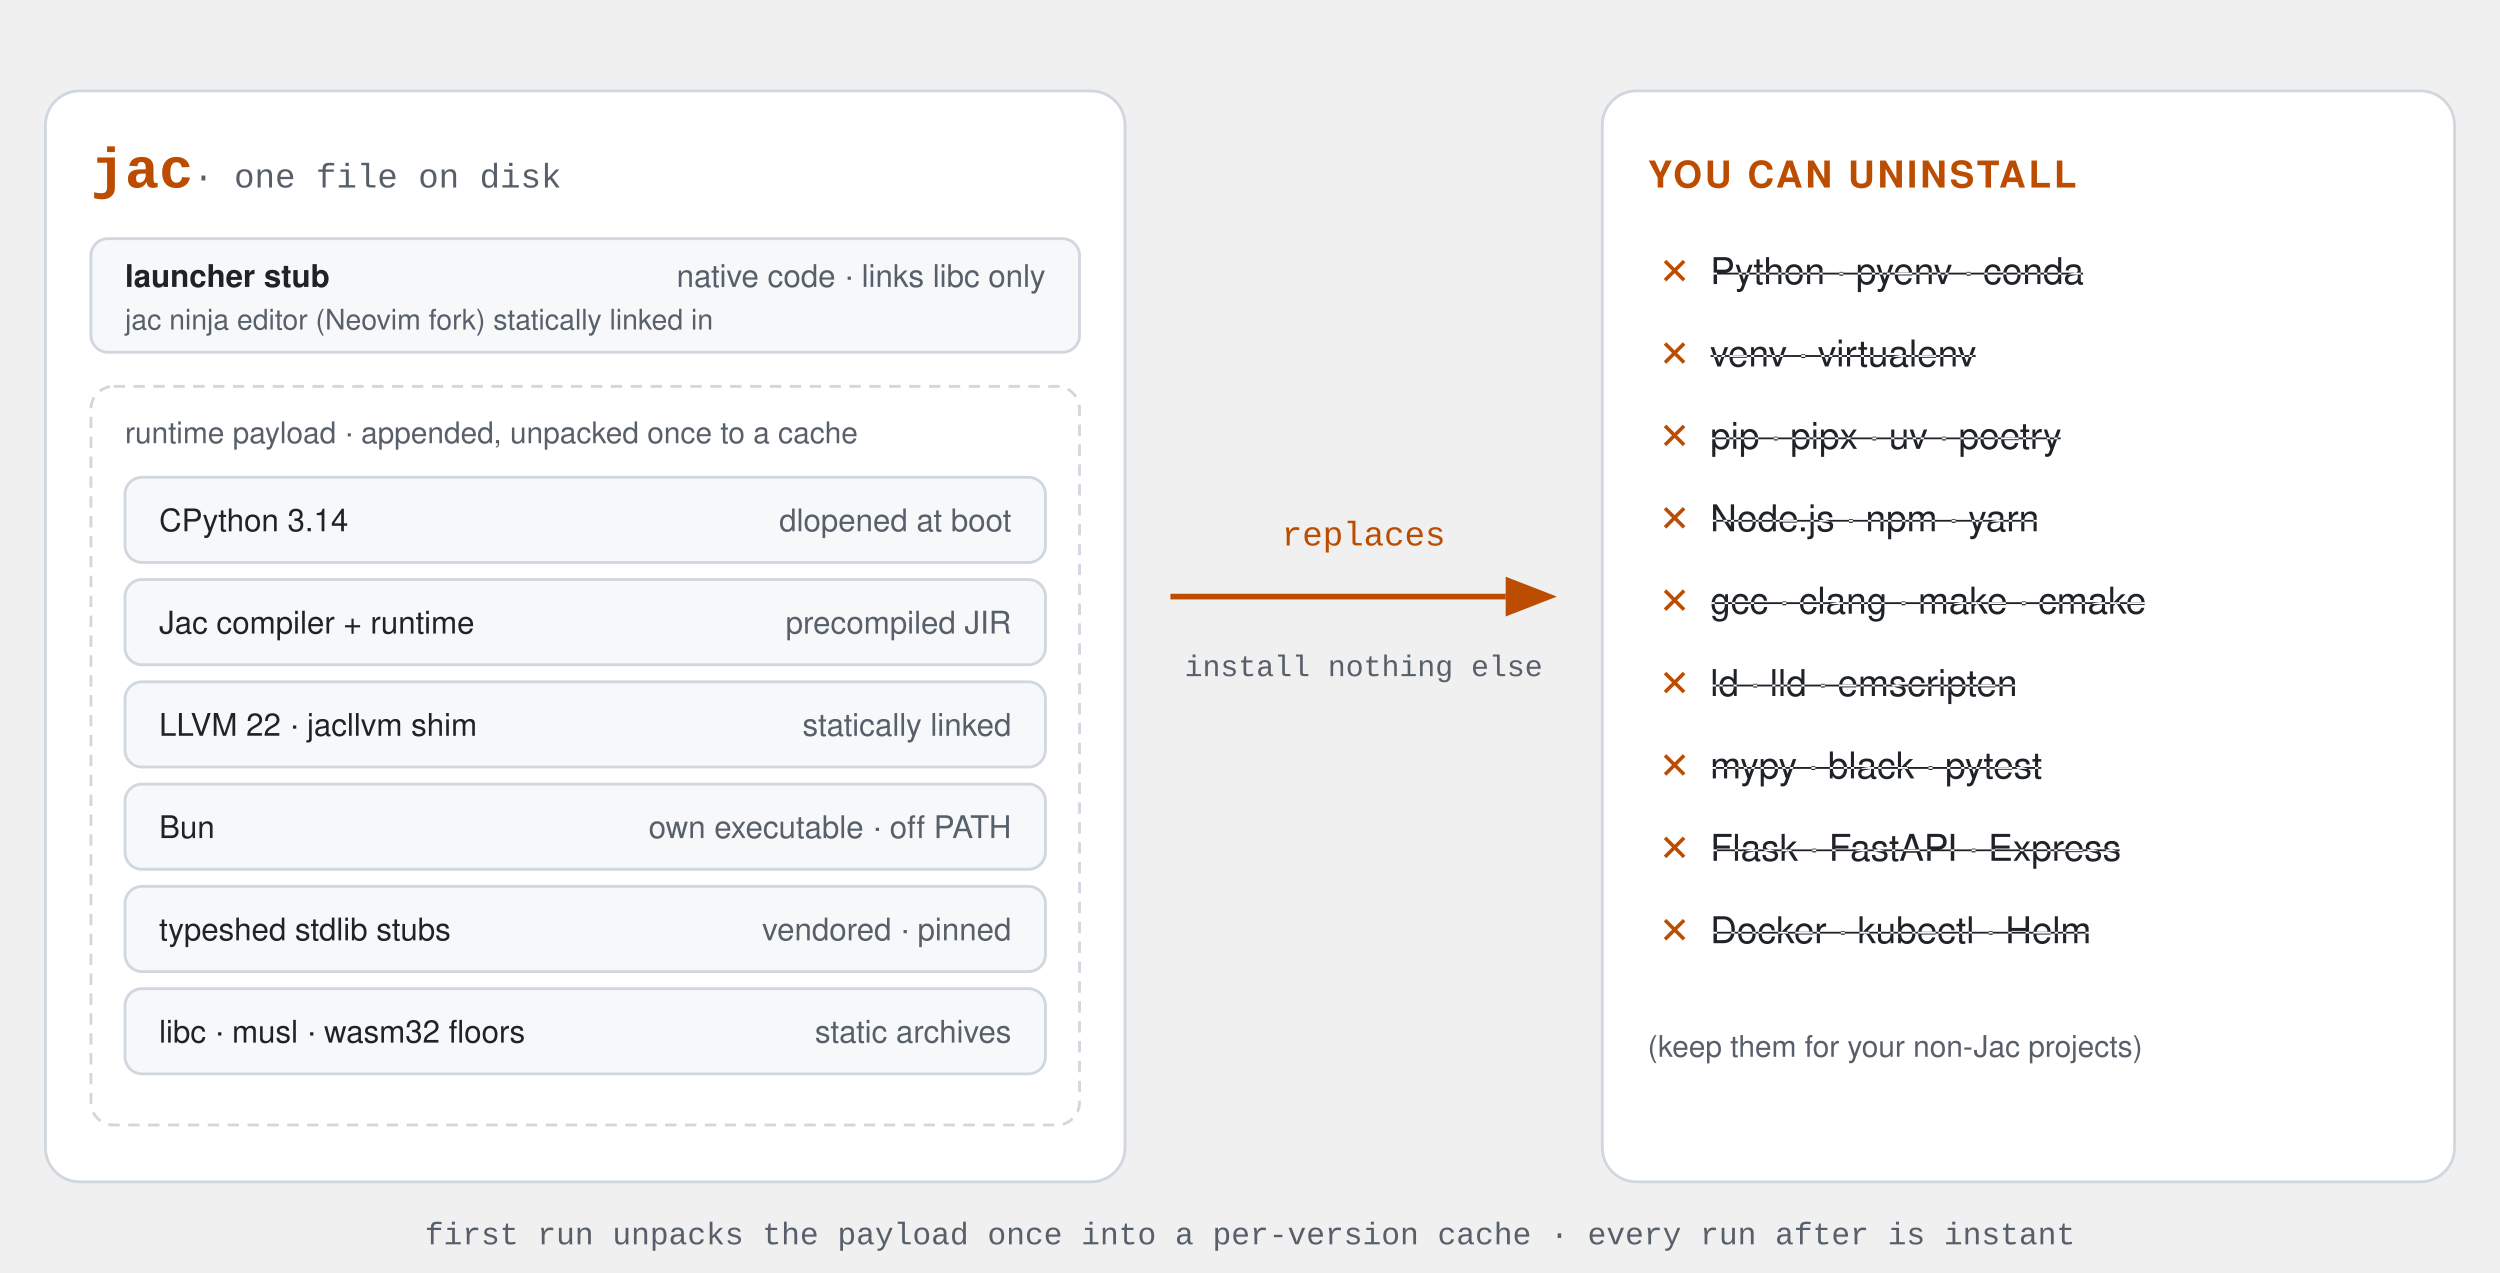
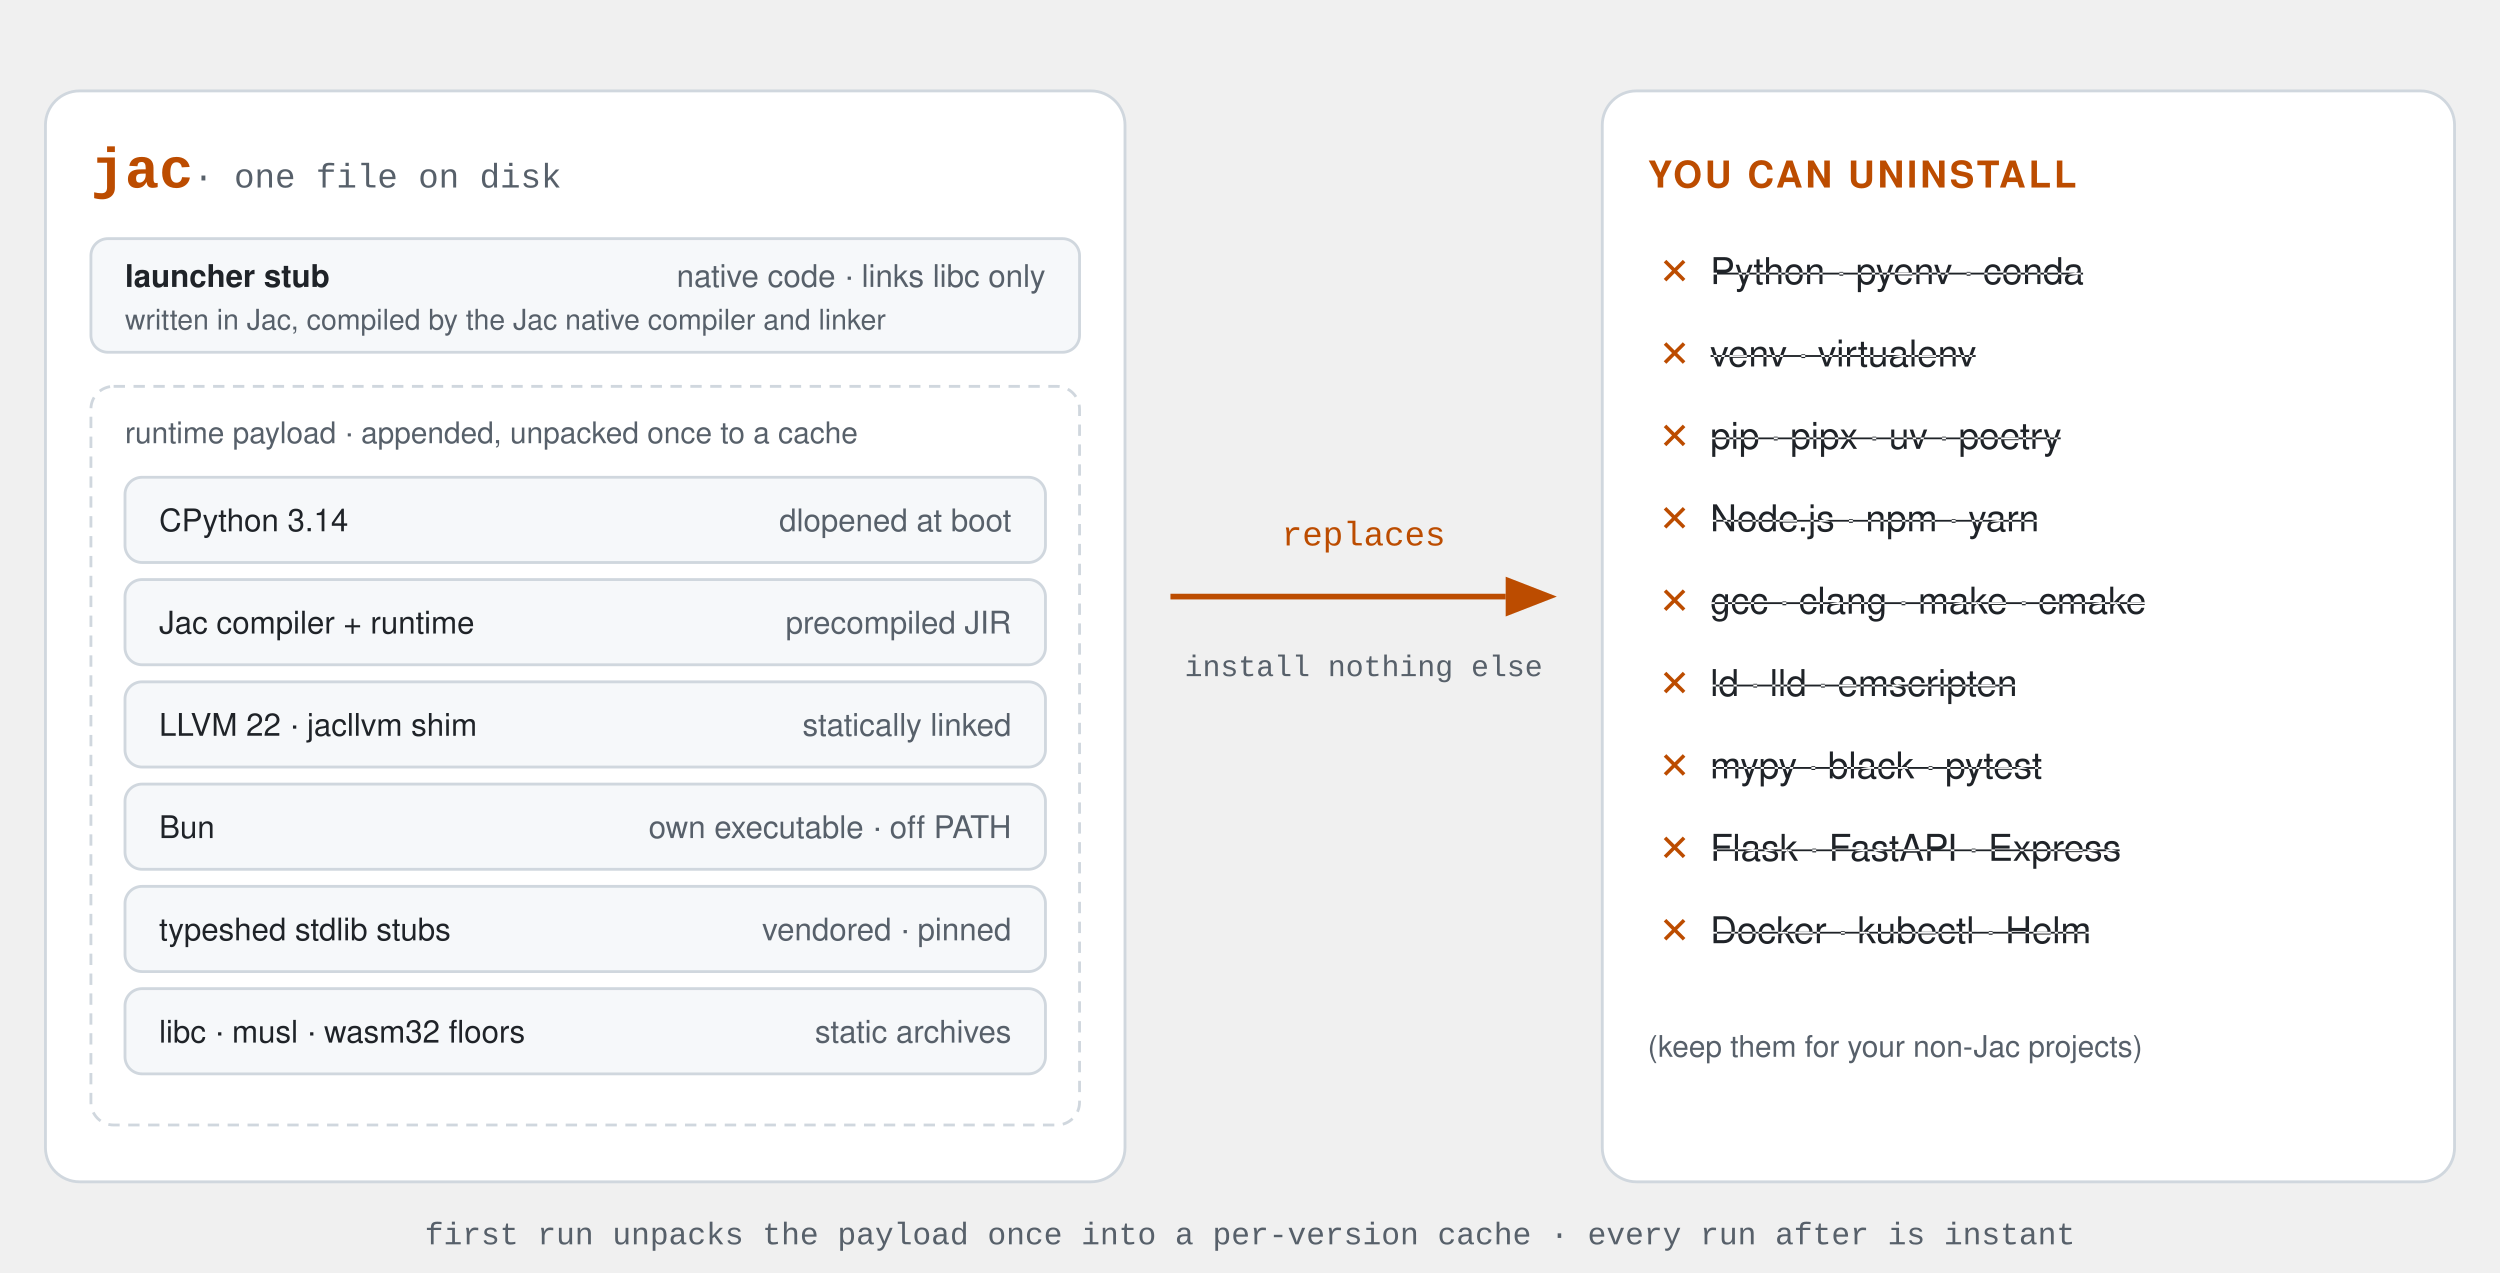
<svg xmlns="http://www.w3.org/2000/svg" width="880" height="448" viewBox="0 0 880 448" role="img" aria-label="Anatomy of the jac binary: a native launcher stub with a runtime payload appended to it, carrying a private CPython, the precompiled Jac compiler and runtime, a statically linked LLVM, the Bun executable, vendored typeshed stubs, and static libc archives; it replaces the whole development toolchain">
  <style>
    .sans { font-family: -apple-system, "Segoe UI", Helvetica, Arial, sans-serif; }
    .mono { font-family: "SFMono-Regular", Consolas, "Liberation Mono", Menlo, monospace; }
    .fg { fill: #1f2328; }
    .dim { fill: #57606a; }
    .acc { fill: #bc4c00; }
  </style>
  <rect x="16" y="32" width="380" height="384" rx="12" fill="#ffffff" stroke="#d0d7de" />
  <text class="mono acc" x="32" y="66" font-size="20" font-weight="bold">jac<tspan class="dim" font-size="12" font-weight="normal"> · one file on disk</tspan>
  </text>
  <rect x="32" y="84" width="348" height="40" rx="6" fill="#f6f8fa" stroke="#d0d7de" />
  <text class="sans fg" x="44" y="101" font-size="11" font-weight="bold">launcher stub</text>
  <text class="sans dim" x="368" y="101" font-size="11" text-anchor="end">native code · links libc only</text>
-   <text class="sans dim" x="44" y="116" font-size="10">jac ninja editor (Neovim fork) statically linked in</text>
+   <text class="sans dim" x="44" y="116" font-size="10">written in Jac, compiled by the Jac native compiler and linker</text>
  <rect x="32" y="136" width="348" height="260" rx="8" fill="none" stroke="#d0d7de" stroke-dasharray="4 3" />
  <text class="sans dim" x="44" y="156" font-size="10.5">runtime payload · appended, unpacked once to a cache</text>
  <g font-size="11" class="sans">
    <rect x="44" y="168" width="324" height="30" rx="6" fill="#f6f8fa" stroke="#d0d7de" />
    <text class="fg" x="56" y="187">CPython 3.14</text>
    <text class="dim" x="356" y="187" text-anchor="end">dlopened at boot</text>
    <rect x="44" y="204" width="324" height="30" rx="6" fill="#f6f8fa" stroke="#d0d7de" />
    <text class="fg" x="56" y="223">Jac compiler + runtime</text>
    <text class="dim" x="356" y="223" text-anchor="end">precompiled JIR</text>
    <rect x="44" y="240" width="324" height="30" rx="6" fill="#f6f8fa" stroke="#d0d7de" />
    <text class="fg" x="56" y="259">LLVM 22 · jacllvm shim</text>
    <text class="dim" x="356" y="259" text-anchor="end">statically linked</text>
    <rect x="44" y="276" width="324" height="30" rx="6" fill="#f6f8fa" stroke="#d0d7de" />
    <text class="fg" x="56" y="295">Bun</text>
    <text class="dim" x="356" y="295" text-anchor="end">own executable · off PATH</text>
    <rect x="44" y="312" width="324" height="30" rx="6" fill="#f6f8fa" stroke="#d0d7de" />
    <text class="fg" x="56" y="331">typeshed stdlib stubs</text>
    <text class="dim" x="356" y="331" text-anchor="end">vendored · pinned</text>
    <rect x="44" y="348" width="324" height="30" rx="6" fill="#f6f8fa" stroke="#d0d7de" />
    <text class="fg" x="56" y="367">libc · musl · wasm32 floors</text>
    <text class="dim" x="356" y="367" text-anchor="end">static archives</text>
  </g>
  <text class="mono acc" x="480" y="192" font-size="12" text-anchor="middle">replaces</text>
  <line x1="412" y1="210" x2="530" y2="210" stroke="#bc4c00" stroke-width="2" />
  <path d="M530,203 L548,210 L530,217 Z" fill="#bc4c00" />
  <text class="mono dim" x="480" y="238" font-size="10.5" text-anchor="middle">install nothing else</text>
  <rect x="564" y="32" width="300" height="384" rx="12" fill="#ffffff" stroke="#d0d7de" />
  <text class="sans acc" x="580" y="66" font-size="13" font-weight="bold" letter-spacing="1">YOU CAN UNINSTALL</text>
  <g font-size="13" class="sans">
    <text class="acc" x="584" y="100">✕</text>
    <text class="fg" x="602" y="100" text-decoration="line-through">Python · pyenv · conda</text>
    <text class="acc" x="584" y="129">✕</text>
    <text class="fg" x="602" y="129" text-decoration="line-through">venv · virtualenv</text>
    <text class="acc" x="584" y="158">✕</text>
    <text class="fg" x="602" y="158" text-decoration="line-through">pip · pipx · uv · poetry</text>
    <text class="acc" x="584" y="187">✕</text>
    <text class="fg" x="602" y="187" text-decoration="line-through">Node.js · npm · yarn</text>
    <text class="acc" x="584" y="216">✕</text>
    <text class="fg" x="602" y="216" text-decoration="line-through">gcc · clang · make · cmake</text>
    <text class="acc" x="584" y="245">✕</text>
    <text class="fg" x="602" y="245" text-decoration="line-through">ld · lld · emscripten</text>
    <text class="acc" x="584" y="274">✕</text>
    <text class="fg" x="602" y="274" text-decoration="line-through">mypy · black · pytest</text>
    <text class="acc" x="584" y="303">✕</text>
    <text class="fg" x="602" y="303" text-decoration="line-through">Flask · FastAPI · Express</text>
    <text class="acc" x="584" y="332">✕</text>
    <text class="fg" x="602" y="332" text-decoration="line-through">Docker · kubectl · Helm</text>
  </g>
  <text class="sans dim" x="580" y="372" font-size="10.5">(keep them for your non-Jac projects)</text>
  <text class="mono dim" x="440" y="438" font-size="11" text-anchor="middle">first run unpacks the payload once into a per-version cache · every run after is instant</text>
</svg>
